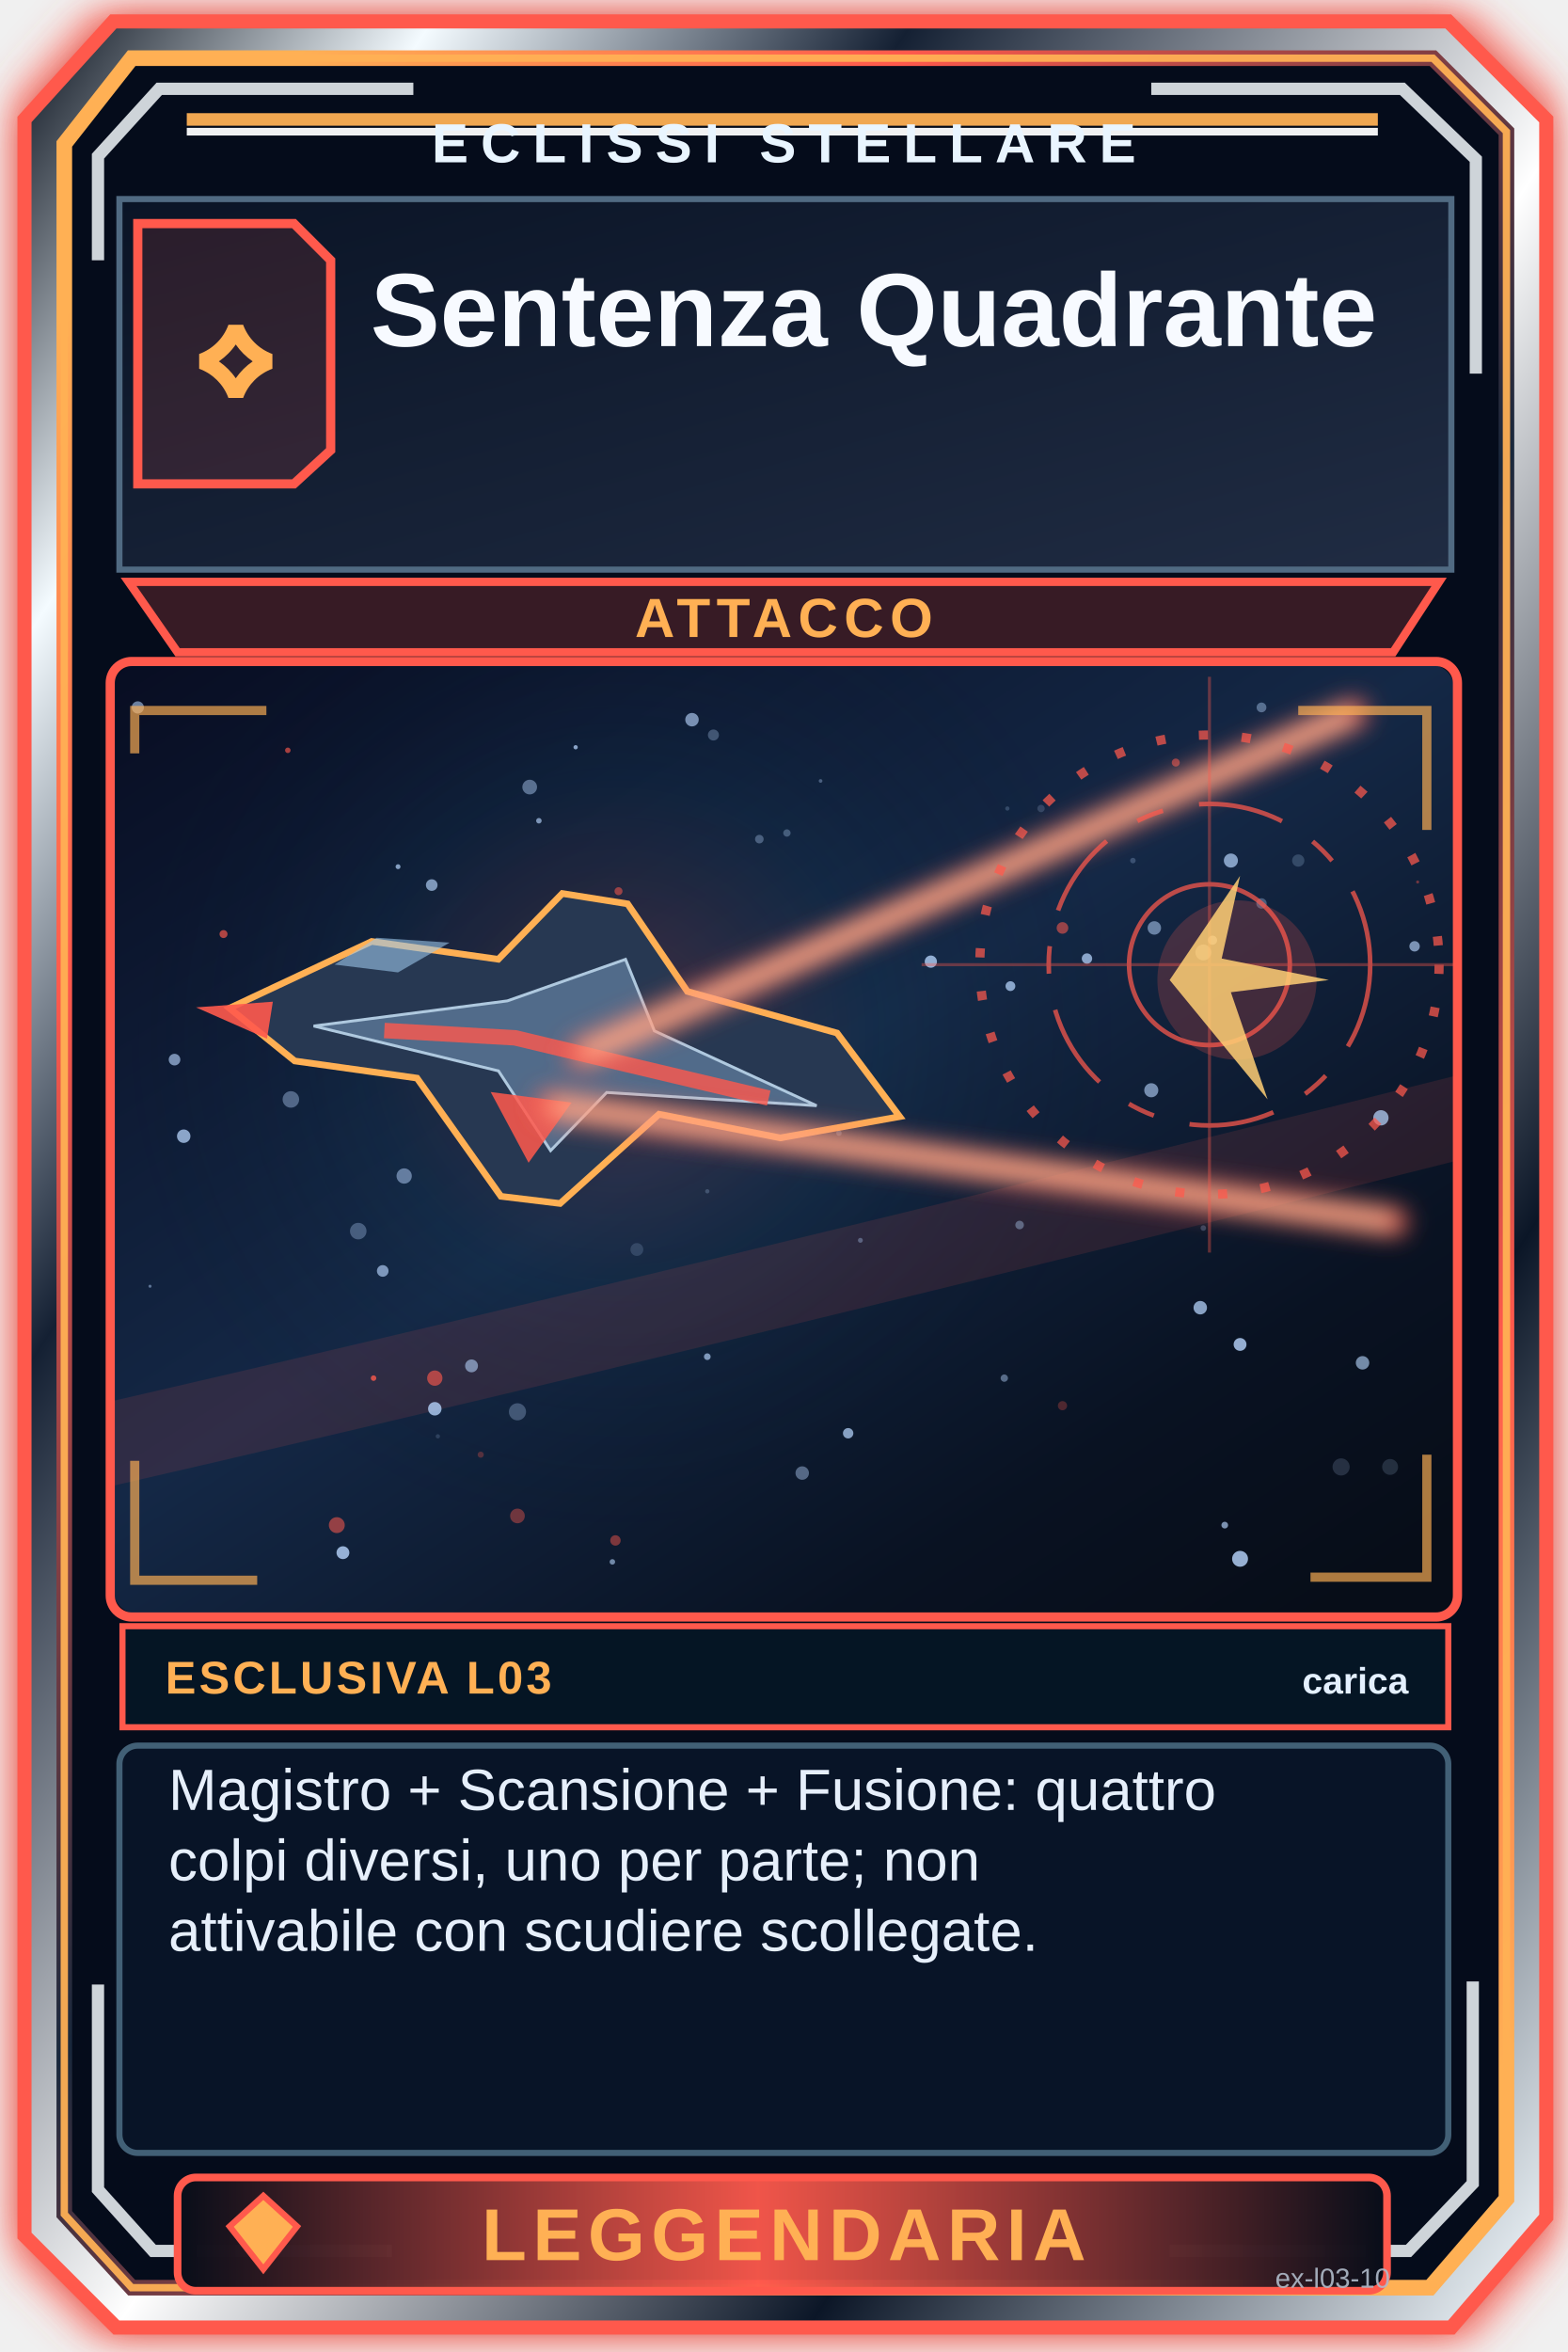
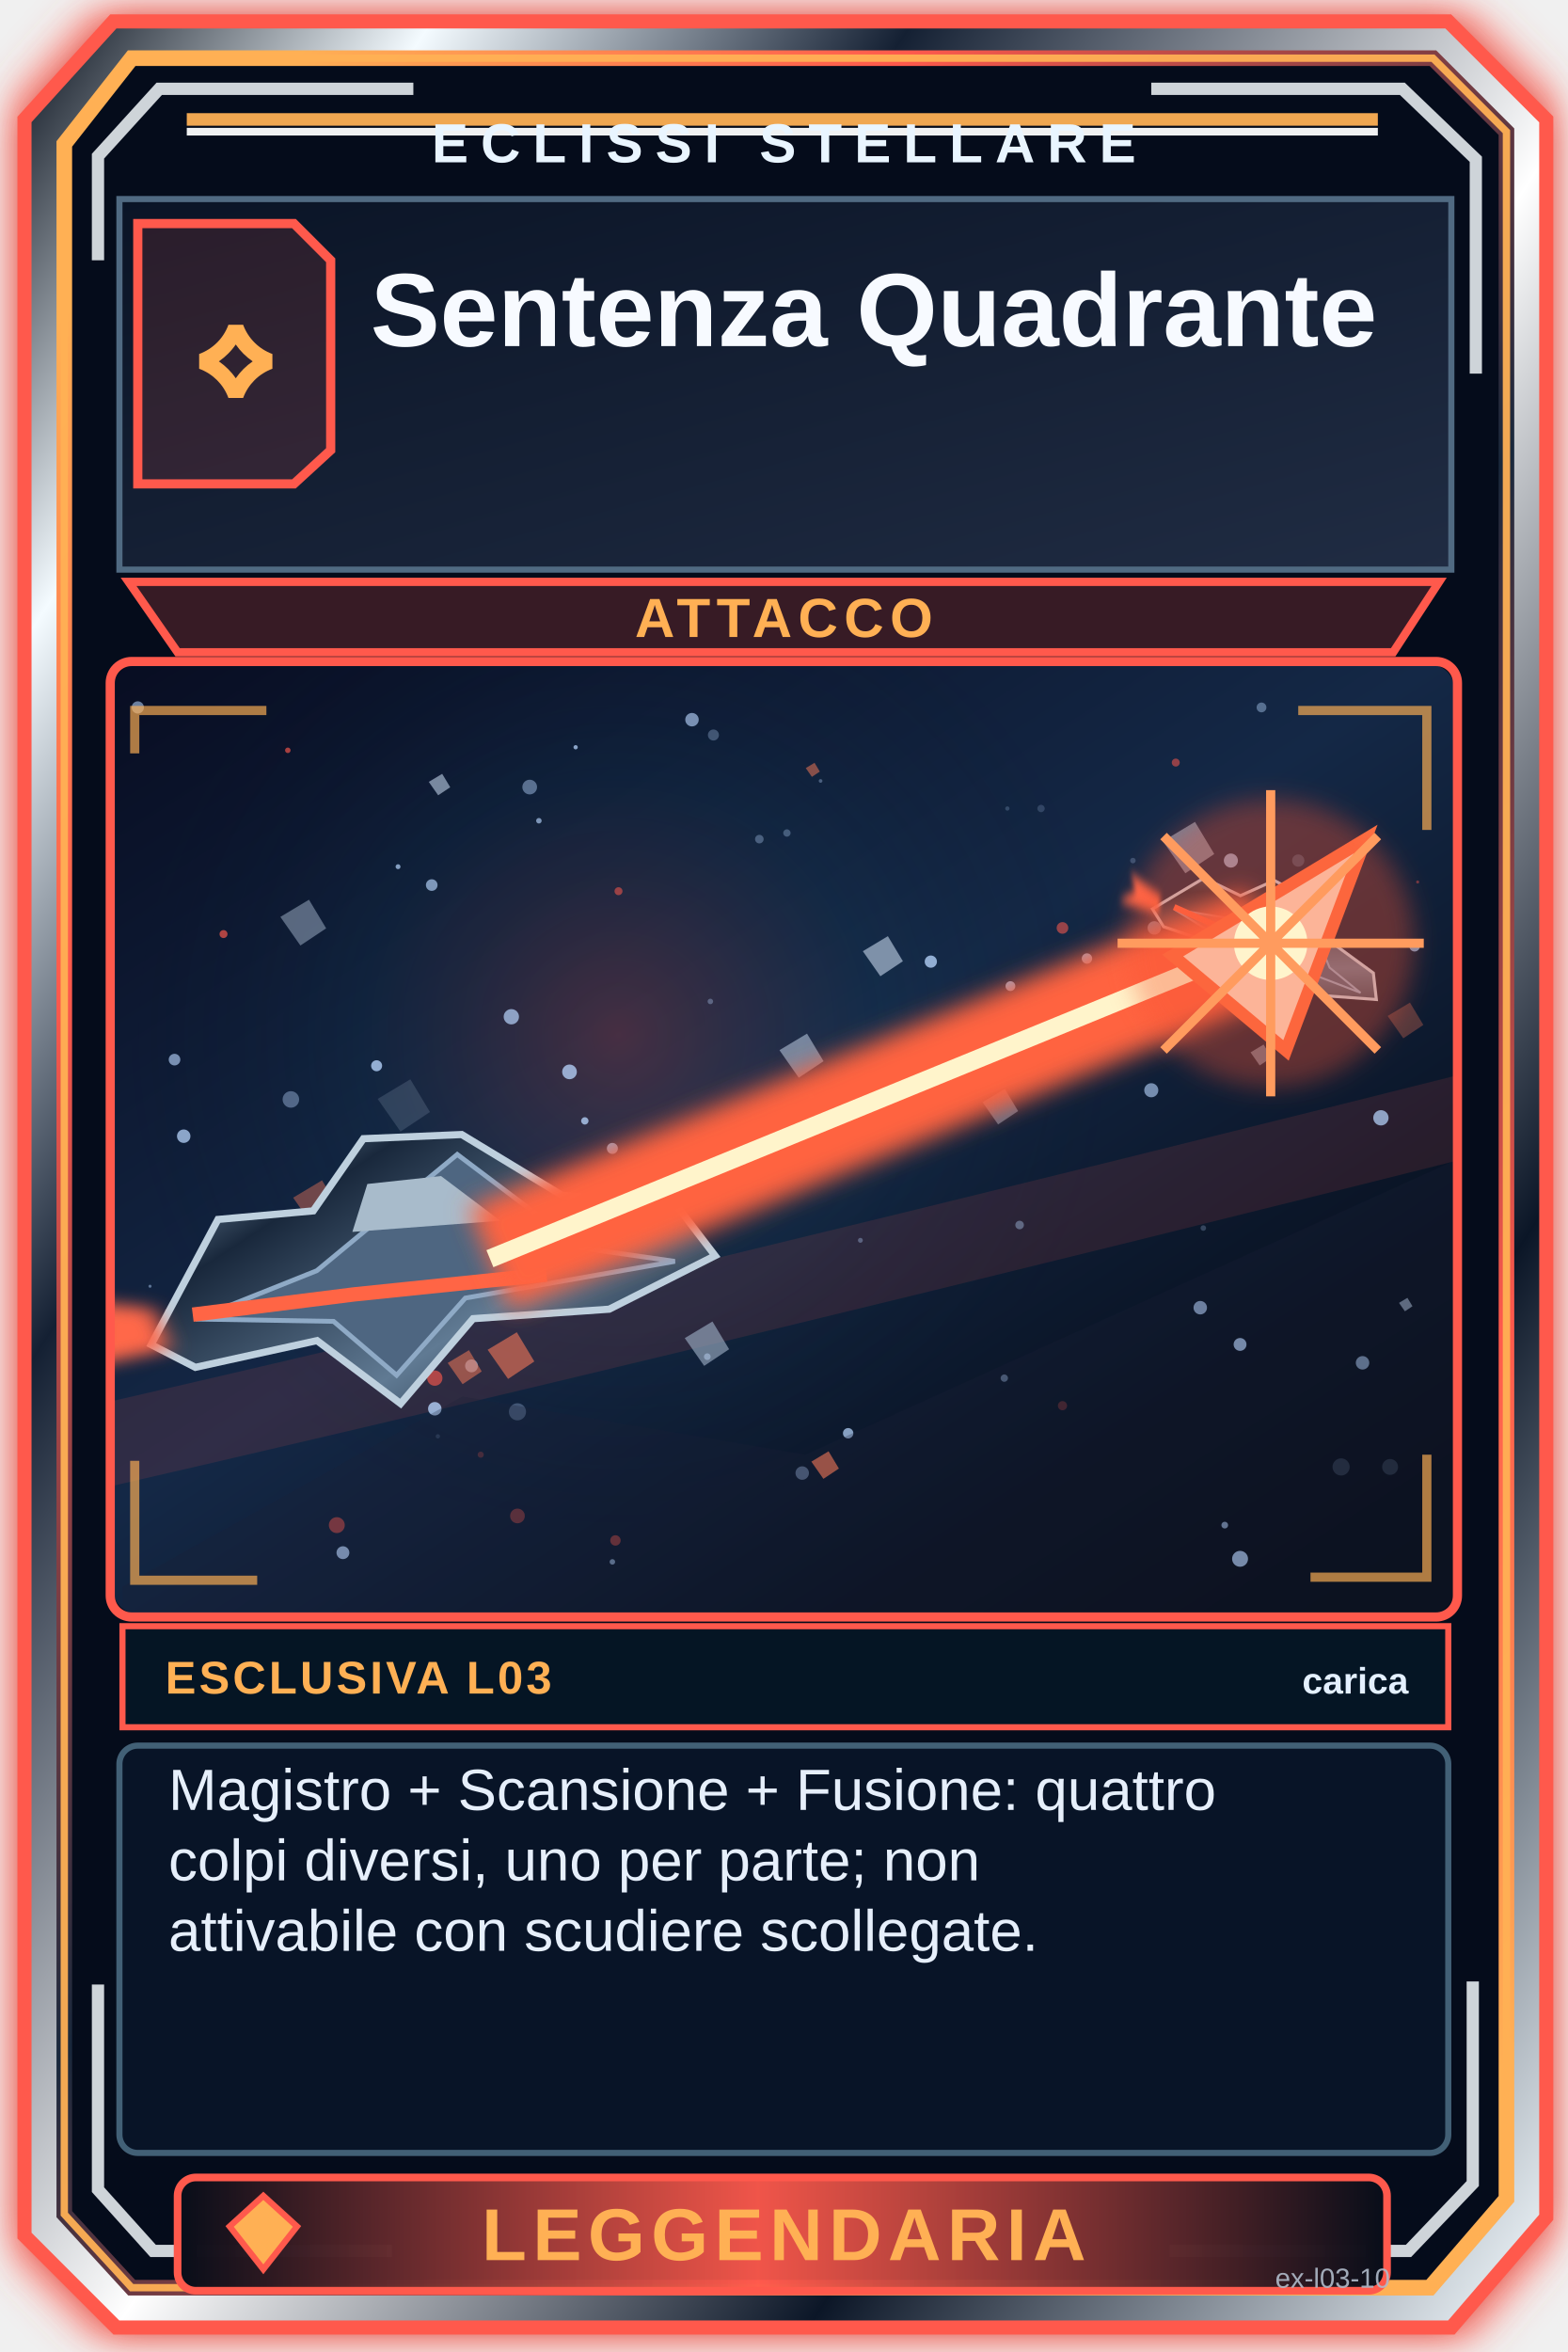
<svg xmlns="http://www.w3.org/2000/svg" width="512" height="768" viewBox="0 0 512 768" role="img" aria-label="Sentenza Quadrante · ATTACCO · LEGGENDARIA">
  <defs>
    <linearGradient id="metal" x1="0" y1="0" x2="1" y2="1">
      <stop stop-color="#101824" />
      <stop offset=".13" stop-color="#f4fbff" />
      <stop offset=".29" stop-color="#142033" />
      <stop offset=".53" stop-color="#ffffff" />
      <stop offset=".76" stop-color="#0b1627" />
      <stop offset="1" stop-color="#f4fbff" />
    </linearGradient>
    <linearGradient id="rim" x1=".15" y1="0" x2=".87" y2="1">
      <stop stop-color="#ffb054" />
      <stop offset=".2" stop-color="#ff594c" />
      <stop offset=".52" stop-color="#19283c" />
      <stop offset=".78" stop-color="#ff594c" />
      <stop offset="1" stop-color="#ffb054" />
    </linearGradient>
    <linearGradient id="spaceSky" x1="0" y1="0" x2=".9" y2="1">
      <stop stop-color="#080d22" />
      <stop offset=".49" stop-color="#142846" />
      <stop offset=".82" stop-color="#091222" />
      <stop offset="1" stop-color="#070d18" />
    </linearGradient>
    <radialGradient id="planet">
      <stop stop-color="#ff594c" stop-opacity=".65" />
      <stop offset=".52" stop-color="#194761" stop-opacity=".42" />
      <stop offset="1" stop-color="#0a1529" stop-opacity=".05" />
    </radialGradient>
    <linearGradient id="titlePanel" x1="0" x2="1" y1="0" y2="1">
      <stop stop-color="#0a1426" />
      <stop offset="1" stop-color="#202c43" />
    </linearGradient>
    <linearGradient id="rarityShine" x1="0" y1="0" x2="1" y2="0">
      <stop stop-color="#070d19" />
      <stop offset=".48" stop-color="#ff594c" stop-opacity="0.94" />
      <stop offset="1" stop-color="#070d19" />
    </linearGradient>
    <filter id="rimGlow" x="-30%" y="-30%" width="160%" height="160%">
      <feGaussianBlur stdDeviation="6.8" />
    </filter>
    <filter id="beamGlow" x="-70%" y="-70%" width="240%" height="240%">
      <feGaussianBlur stdDeviation="4" />
    </filter>
    <clipPath id="artClip">
      <rect x="37" y="217" width="438" height="310" rx="8" />
    </clipPath>
  </defs>
  <path d="M37 7H473L505 39V724L474 760H38L8 730V39Z" fill="#030712" stroke="#ff594c" stroke-width="11.2" opacity="0.98" filter="url(#rimGlow)" />
  <path d="M37 7H473L505 39V724L474 760H38L8 730V39Z" fill="url(#metal)" stroke="#ff594c" stroke-width="4.6" />
  <path d="M43 19H468L492 43V718L467 747H43L21 723V47Z" fill="#050c1b" stroke="url(#rim)" stroke-width="5.1" />
  <path d="M43 19H468L492 43V718L467 747H43L21 723V47Z" fill="none" stroke="#ffb054" stroke-width="2.4" opacity="0.94" />
  <path d="M61 39H450" stroke="#ffb054" stroke-width="4.1" opacity="0.94" />
  <path d="M32 85V51L52 29H135 M376 29H458L482 52V122 M32 648V715L50 735H128 M382 735H460L481 713V647" fill="none" stroke="#f7fcff" stroke-width="4" opacity="0.83" />
  <path d="M61 43H450" stroke="#fff" stroke-width="2.5" opacity="0.94" />
  <text x="256" y="53" text-anchor="middle" fill="#e9f5ff" font-size="18" font-family="Arial, sans-serif" font-weight="700" letter-spacing="4">ECLISSI STELLARE</text>
  <path d="M39 65H474V186H39Z" fill="url(#titlePanel)" stroke="#506a82" stroke-width="2" />
  <path d="M45 73H96L108 85V147L96 158H45Z" fill="#ff594c" fill-opacity=".13" stroke="#ff594c" stroke-width="3" />
  <text x="77" y="128" text-anchor="middle" fill="#ffb054" font-family="Arial, sans-serif" font-size="40" font-weight="bold">⟡</text>
  <text x="121" y="113" fill="#f7faff" font-family="Arial,sans-serif" font-size="34" font-weight="800">Sentenza Quadrante</text>
  <path d="M42 190H470L455 213H58Z" fill="#ff594c" fill-opacity=".20" stroke="#ff594c" stroke-width="2.7" />
  <text x="256" y="208" text-anchor="middle" fill="#ffb054" font-family="Arial,sans-serif" font-size="18" font-weight="900" letter-spacing="2">ATTACCO</text>
  <g clip-path="url(#artClip)">
    <rect x="37" y="217" width="438" height="310" fill="url(#spaceSky)" />
    <circle cx="202" cy="338" r="161" fill="url(#planet)" opacity=".34" />
    <path d="M12 477Q218 430 508 357" fill="none" stroke="#ff594c" stroke-width="27" opacity=".12" />
    <circle cx="110" cy="498" r="2.6" fill="#ff594c" opacity="0.55" />
    <circle cx="451" cy="365" r="2.5" fill="#b9d7ff" opacity="0.71" />
    <circle cx="142" cy="460" r="2.2" fill="#b9d7ff" opacity="0.77" />
    <circle cx="393" cy="401" r="0.9" fill="#b9d7ff" opacity="0.24" />
    <circle cx="125" cy="415" r="1.9" fill="#b9d7ff" opacity="0.64" />
    <circle cx="186" cy="350" r="2.4" fill="#b9d7ff" opacity="0.75" />
    <circle cx="463" cy="288" r="0.5" fill="#ff594c" opacity="0.41" />
    <circle cx="396" cy="307" r="1.5" fill="#b9d7ff" opacity="0.77" />
    <circle cx="262" cy="481" r="2.2" fill="#b9d7ff" opacity="0.42" />
    <circle cx="268" cy="255" r="0.6" fill="#b9d7ff" opacity="0.34" />
    <circle cx="154" cy="446" r="2.1" fill="#b9d7ff" opacity="0.57" />
    <circle cx="412" cy="231" r="1.6" fill="#b9d7ff" opacity="0.41" />
    <circle cx="347" cy="303" r="1.9" fill="#ff594c" opacity="0.56" />
    <circle cx="274" cy="370" r="0.9" fill="#b9d7ff" opacity="0.28" />
    <circle cx="304" cy="314" r="2.0" fill="#b9d7ff" opacity="0.76" />
    <circle cx="233" cy="240" r="1.8" fill="#b9d7ff" opacity="0.30" />
    <circle cx="45" cy="231" r="2.0" fill="#b9d7ff" opacity="0.56" />
    <circle cx="191" cy="366" r="1.2" fill="#b9d7ff" opacity="0.75" />
    <circle cx="94" cy="245" r="0.9" fill="#ff594c" opacity="0.64" />
    <circle cx="231" cy="443" r="1.1" fill="#b9d7ff" opacity="0.66" />
    <circle cx="60" cy="371" r="2.2" fill="#b9d7ff" opacity="0.73" />
    <circle cx="330" cy="322" r="1.6" fill="#b9d7ff" opacity="0.72" />
    <circle cx="130" cy="283" r="0.8" fill="#b9d7ff" opacity="0.69" />
    <circle cx="424" cy="281" r="2.0" fill="#b9d7ff" opacity="0.21" />
    <circle cx="347" cy="459" r="1.5" fill="#ff594c" opacity="0.28" />
    <circle cx="393" cy="311" r="2.6" fill="#b9d7ff" opacity="0.60" />
    <circle cx="232" cy="327" r="0.9" fill="#b9d7ff" opacity="0.33" />
    <circle cx="392" cy="427" r="2.2" fill="#b9d7ff" opacity="0.72" />
    <circle cx="462" cy="309" r="1.7" fill="#b9d7ff" opacity="0.63" />
    <circle cx="248" cy="274" r="1.4" fill="#b9d7ff" opacity="0.33" />
    <circle cx="202" cy="291" r="1.3" fill="#ff594c" opacity="0.54" />
    <circle cx="57" cy="346" r="1.9" fill="#b9d7ff" opacity="0.62" />
    <circle cx="329" cy="264" r="0.7" fill="#b9d7ff" opacity="0.21" />
    <circle cx="277" cy="468" r="1.7" fill="#b9d7ff" opacity="0.71" />
    <circle cx="176" cy="268" r="0.9" fill="#b9d7ff" opacity="0.64" />
    <circle cx="454" cy="479" r="2.6" fill="#b9d7ff" opacity="0.16" />
    <circle cx="169" cy="495" r="2.4" fill="#ff594c" opacity="0.40" />
    <circle cx="438" cy="479" r="2.8" fill="#b9d7ff" opacity="0.17" />
    <circle cx="117" cy="402" r="2.7" fill="#b9d7ff" opacity="0.32" />
    <circle cx="231" cy="389" r="0.7" fill="#b9d7ff" opacity="0.23" />
    <circle cx="412" cy="295" r="1.7" fill="#b9d7ff" opacity="0.33" />
    <circle cx="188" cy="244" r="0.7" fill="#b9d7ff" opacity="0.72" />
    <circle cx="157" cy="475" r="1.0" fill="#ff594c" opacity="0.29" />
    <circle cx="276" cy="360" r="2.1" fill="#b9d7ff" opacity="0.37" />
    <circle cx="340" cy="264" r="1.2" fill="#b9d7ff" opacity="0.19" />
    <circle cx="112" cy="507" r="2.1" fill="#b9d7ff" opacity="0.79" />
    <circle cx="95" cy="359" r="2.7" fill="#b9d7ff" opacity="0.39" />
    <circle cx="208" cy="408" r="2.1" fill="#b9d7ff" opacity="0.17" />
    <circle cx="142" cy="450" r="2.5" fill="#ff594c" opacity="0.62" />
    <circle cx="132" cy="384" r="2.5" fill="#b9d7ff" opacity="0.49" />
    <circle cx="169" cy="461" r="2.8" fill="#b9d7ff" opacity="0.29" />
    <circle cx="445" cy="445" r="2.2" fill="#b9d7ff" opacity="0.61" />
    <circle cx="405" cy="509" r="2.6" fill="#b9d7ff" opacity="0.80" />
    <circle cx="281" cy="405" r="0.8" fill="#b9d7ff" opacity="0.34" />
    <circle cx="122" cy="450" r="0.9" fill="#ff594c" opacity="0.79" />
    <circle cx="405" cy="439" r="2.1" fill="#b9d7ff" opacity="0.79" />
    <circle cx="328" cy="450" r="1.2" fill="#b9d7ff" opacity="0.44" />
    <circle cx="200" cy="375" r="1.8" fill="#b9d7ff" opacity="0.68" />
    <circle cx="402" cy="281" r="2.3" fill="#b9d7ff" opacity="0.68" />
    <circle cx="141" cy="289" r="1.9" fill="#b9d7ff" opacity="0.65" />
    <circle cx="201" cy="503" r="1.7" fill="#ff594c" opacity="0.46" />
    <circle cx="333" cy="400" r="1.4" fill="#b9d7ff" opacity="0.38" />
    <circle cx="376" cy="356" r="2.3" fill="#b9d7ff" opacity="0.60" />
    <circle cx="257" cy="272" r="1.2" fill="#b9d7ff" opacity="0.31" />
    <circle cx="49" cy="420" r="0.5" fill="#b9d7ff" opacity="0.45" />
    <circle cx="143" cy="469" r="0.7" fill="#b9d7ff" opacity="0.17" />
    <circle cx="384" cy="249" r="1.3" fill="#ff594c" opacity="0.54" />
    <circle cx="123" cy="348" r="1.8" fill="#b9d7ff" opacity="0.77" />
    <circle cx="400" cy="498" r="1.1" fill="#b9d7ff" opacity="0.65" />
    <circle cx="167" cy="332" r="2.5" fill="#b9d7ff" opacity="0.69" />
    <circle cx="377" cy="303" r="2.2" fill="#b9d7ff" opacity="0.52" />
    <circle cx="355" cy="313" r="1.7" fill="#b9d7ff" opacity="0.72" />
    <circle cx="73" cy="305" r="1.3" fill="#ff594c" opacity="0.67" />
    <circle cx="226" cy="235" r="2.2" fill="#b9d7ff" opacity="0.62" />
    <circle cx="265" cy="358" r="0.7" fill="#b9d7ff" opacity="0.60" />
    <circle cx="173" cy="257" r="2.4" fill="#b9d7ff" opacity="0.44" />
    <circle cx="370" cy="281" r="0.9" fill="#b9d7ff" opacity="0.24" />
    <circle cx="200" cy="510" r="0.9" fill="#b9d7ff" opacity="0.58" />
-     <g transform="translate(185 343) rotate(9) scale(0.72)">
-       <path d="M-154 5 L-95 -35 L-37 -36 L-13 -70 L17 -70 L50 -35 L120 -27 L154 6 L102 24 L46 22 L8 69 L-19 70 L-65 23 L-121 24 Z" fill="#273852" stroke="#ffb054" stroke-width="3" />
-       <path d="M-115 7 L-30 -18 L20 -45 L38 -15 L116 7 L21 16 L0 46 L-29 14Z" fill="#516b8a" stroke="#afc9df" stroke-width="1.3" />
-       <path d="M-83 4 L-24 -2 L28 2 L94 7" fill="none" stroke="#ff594c" stroke-width="7" opacity=".8" />
-       <path d="M-31 24 L-9 53 L6 23" fill="#ff594c" opacity=".85" />
-       <path d="M-135 -1 L-169 7 L-135 16" fill="#ff594c" opacity=".9" />
-       <path d="M-110 -22 L-81 -23 L-60 -40 L-93 -37 Z" fill="#99c4e8" opacity=".6" />
+     <g data-attack-scene="eon" data-attack-id="ex-l03-10" data-attack-signature="481a8fde">
+       <defs>
+         <linearGradient id="atkSteel" x1="0" y1="0" x2="1" y2="1">
+           <stop stop-color="#829db3" />
+           <stop offset=".25" stop-color="#19283c" />
+           <stop offset=".65" stop-color="#607a93" />
+           <stop offset="1" stop-color="#0c1b2c" />
+         </linearGradient>
+       </defs>
+       <path d="M40 518L151 456L263 475L475 379V529H40Z" fill="#1a1d37" opacity=".26" />
+       <path d="M53.901 427.774l4.477 -2.686l2.686 4.477l-4.029 2.686Z" fill="#f47857" opacity="0.563" />
+       <path d="M145.93 409.802l7.701 -4.621l4.621 7.701l-6.931 4.621Z" fill="#9bacc3" opacity="0.623" />
+       <path d="M420.989 308.033l9.942 -5.965l5.965 9.942l-8.947 5.965Z" fill="#9bacc3" opacity="0.223" />
+       <path d="M264.985 477.268l5.619 -3.372l3.372 5.619l-5.057 3.372Z" fill="#f47857" opacity="0.598" />
+       <path d="M223.634 436.943l9.057 -5.434l5.434 9.057l-8.151 5.434Z" fill="#9bacc3" opacity="0.632" />
+       <path d="M123.339 358.827l10.673 -6.404l6.404 10.673l-9.606 6.404Z" fill="#9bacc3" opacity="0.21" />
+       <path d="M263.156 250.8l2.868 -1.721l1.721 2.868l-2.581 1.721Z" fill="#f47857" opacity="0.522" />
+       <path d="M379.793 274.664l10.487 -6.292l6.292 10.487l-9.438 6.292Z" fill="#9bacc3" opacity="0.657" />
+       <path d="M254.569 342.911l9.002 -5.401l5.401 9.002l-8.102 5.401Z" fill="#9bacc3" opacity="0.703" />
+       <path d="M166.278 422.407l2.808 -1.685l1.685 2.808l-2.527 1.685Z" fill="#f47857" opacity="0.28" />
+       <path d="M320.891 359.898l7.263 -4.358l4.358 7.263l-6.537 4.358Z" fill="#9bacc3" opacity="0.54" />
+       <path d="M140.037 255.309l4.379 -2.627l2.627 4.379l-3.941 2.627Z" fill="#9bacc3" opacity="0.747" />
+       <path d="M453.197 331.749l7.288 -4.373l4.373 7.288l-6.559 4.373Z" fill="#f47857" opacity="0.307" />
+       <path d="M205.551 390.173l10.883 -6.53l6.53 10.883l-9.794 6.53Z" fill="#9bacc3" opacity="0.213" />
+       <path d="M408.419 343.629l4.272 -2.563l2.563 4.272l-3.845 2.563Z" fill="#9bacc3" opacity="0.579" />
+       <path d="M146.222 445.037l6.94 -4.164l4.164 6.94l-6.246 4.164Z" fill="#f47857" opacity="0.528" />
+       <path d="M456.91 425.429l2.748 -1.649l1.649 2.748l-2.474 1.649Z" fill="#9bacc3" opacity="0.566" />
+       <path d="M281.8 310.597l8.176 -4.906l4.906 8.176l-7.359 4.906Z" fill="#9bacc3" opacity="0.788" />
+       <path d="M95.741 391.074l9.434 -5.661l5.661 9.434l-8.491 5.661Z" fill="#f47857" opacity="0.421" />
+       <path d="M91.566 299.394l9.347 -5.608l5.608 9.347l-8.412 5.608Z" fill="#9bacc3" opacity="0.53" />
+       <path d="M83.757 431.575l4.141 -2.484l2.484 4.141l-3.727 2.484Z" fill="#9bacc3" opacity="0.602" />
+       <path d="M159.259 440.739l9.529 -5.718l5.718 9.529l-8.577 5.718Z" fill="#f47857" opacity="0.604" />
+       <g transform="translate(138 414) rotate(-8) scale(0.78)">
+         <path d="M-117 16L-82 -32L-42 -30L-17 -57L24 -53L62 -22L109 -11L122 12L75 28L18 24L-17 55L-48 24L-100 28Z" fill="url(#atkSteel)" stroke="#bed0de" stroke-width="3" />
+         <path d="M-97 8L-44 -5L21 -45L67 1L105 12L16 15L-17 43L-40 17Z" fill="#4e6681" stroke="#8faac6" stroke-width="2" />
+         <path d="M-98 6L-30 7L51 10" stroke="#ff6545" stroke-width="6" fill="none" />
+         <path d="M-114 1L-151 -8L-139 6L-151 22L-109 19Z" fill="#ff6748" filter="url(#beamGlow)" />
+         <path d="M-27 -19L-18 -38L13 -37L35 -15Z" fill="#a8bbcb" />
+       </g>
+       <g transform="translate(414 307) rotate(23) scale(0.33)">
+         <path d="M-117 16L-82 -32L-42 -30L-17 -57L24 -53L62 -22L109 -11L122 12L75 28L18 24L-17 55L-48 24L-100 28Z" fill="url(#atkSteel)" stroke="#bed0de" stroke-width="3" />
+         <path d="M-97 8L-44 -5L21 -45L67 1L105 12L16 15L-17 43L-40 17Z" fill="#4e6681" stroke="#8faac6" stroke-width="2" />
+         <path d="M-98 6L-30 7L51 10" stroke="#ff6545" stroke-width="6" fill="none" />
+         <path d="M-114 1L-151 -8L-139 6L-151 22L-109 19Z" fill="#ff6748" filter="url(#beamGlow)" />
+         <path d="M-27 -19L-18 -38L13 -37L35 -15Z" fill="#a8bbcb" />
+       </g>
+       <path d="M160 411L414 307" stroke="#ff633f" stroke-width="36" filter="url(#beamGlow)" />
+       <path d="M160 411L414 307" stroke="#fff4cb" stroke-width="6" />
+       <path d="M383 312L446 274L420 343Z" fill="#ffead1" stroke="#ff7043" stroke-width="4" />
+       <circle cx="415" cy="308" r="47" fill="#f85230" opacity=".36" filter="url(#beamGlow)" />
+       <circle cx="415" cy="308" r="12" fill="#fff4cc" />
+       <path d="M365 308H465M415 258V358M380 273L450 343M380 343L450 273" stroke="#ff9b5e" stroke-width="3" />
    </g>
-     <g filter="url(#beamGlow)">
-       <path d="M190 344 L442 233 M180 361 L455 399" stroke="#ff594c" stroke-width="9" stroke-linecap="round" />
-       <path d="M190 344 L442 233 M180 361 L455 399" stroke="#fff3c2" stroke-width="2.4" />
-     </g>
-     <g fill="none" stroke="#ff594c" opacity=".72">
-       <circle cx="395" cy="315" r="75" stroke-width="3" stroke-dasharray="3 11" />
-       <circle cx="395" cy="315" r="52.5" stroke-width="1.5" stroke-dasharray="28 12 9 12" />
-       <circle cx="395" cy="315" r="26.25" stroke-width="1.5" />
-       <path d="M301 315H489 M395 221V409" stroke-width="1" opacity=".5" />
-     </g>
-     <circle cx="404" cy="320" r="26" fill="#ff594c" opacity=".21" />
-     <path d="M382 320l23 -34l-6 27l35 7l-32 4l12 35z" fill="#ffcf74" opacity=".85" />
    <path d="M44 246V232H87 M424 232h42v39 M44 477v39h40 M428 515h38v-40" stroke="#ffb054" stroke-width="3" fill="none" opacity=".67" />
  </g>
  <rect x="36" y="216" width="440" height="312" rx="7" fill="none" stroke="#ff594c" stroke-width="3" />
  <path d="M40 531H473V564H40Z" fill="#051524" stroke="#ff594c" stroke-width="2" />
  <text x="54" y="553" fill="#ffb054" font-family="Arial,sans-serif" font-size="15" font-weight="bold" letter-spacing="1">ESCLUSIVA L03</text>
  <text x="460" y="553" text-anchor="end" fill="#e4f0ff" font-family="Arial,sans-serif" font-size="12" font-weight="bold">carica</text>
  <rect x="39" y="570" width="434" height="133" rx="6" fill="#081427" stroke="#426076" stroke-width="2" />
  <text x="55" y="591" fill="#e6effb" font-size="19" font-family="Arial,sans-serif">Magistro + Scansione + Fusione: quattro</text>
  <text x="55" y="614" fill="#e6effb" font-size="19" font-family="Arial,sans-serif">colpi diversi, uno per parte; non</text>
  <text x="55" y="637" fill="#e6effb" font-size="19" font-family="Arial,sans-serif">attivabile con scudiere scollegate.</text>
  <rect x="58" y="711" width="395" height="37" rx="6" fill="url(#rarityShine)" stroke="#ff594c" stroke-width="2.5" />
  <path d="M75 727l11 -10l11 10l-11 14Z" fill="#ffb054" stroke="#ff594c" stroke-width="2" />
  <text x="256" y="738" fill="#ffb054" text-anchor="middle" font-family="Arial,sans-serif" font-size="24" font-weight="900" letter-spacing="2">LEGGENDARIA</text>
  <text x="454" y="747" fill="#afbac9" font-family="Arial,sans-serif" font-size="9" text-anchor="end" opacity=".9">ex-l03-10</text>
</svg>
